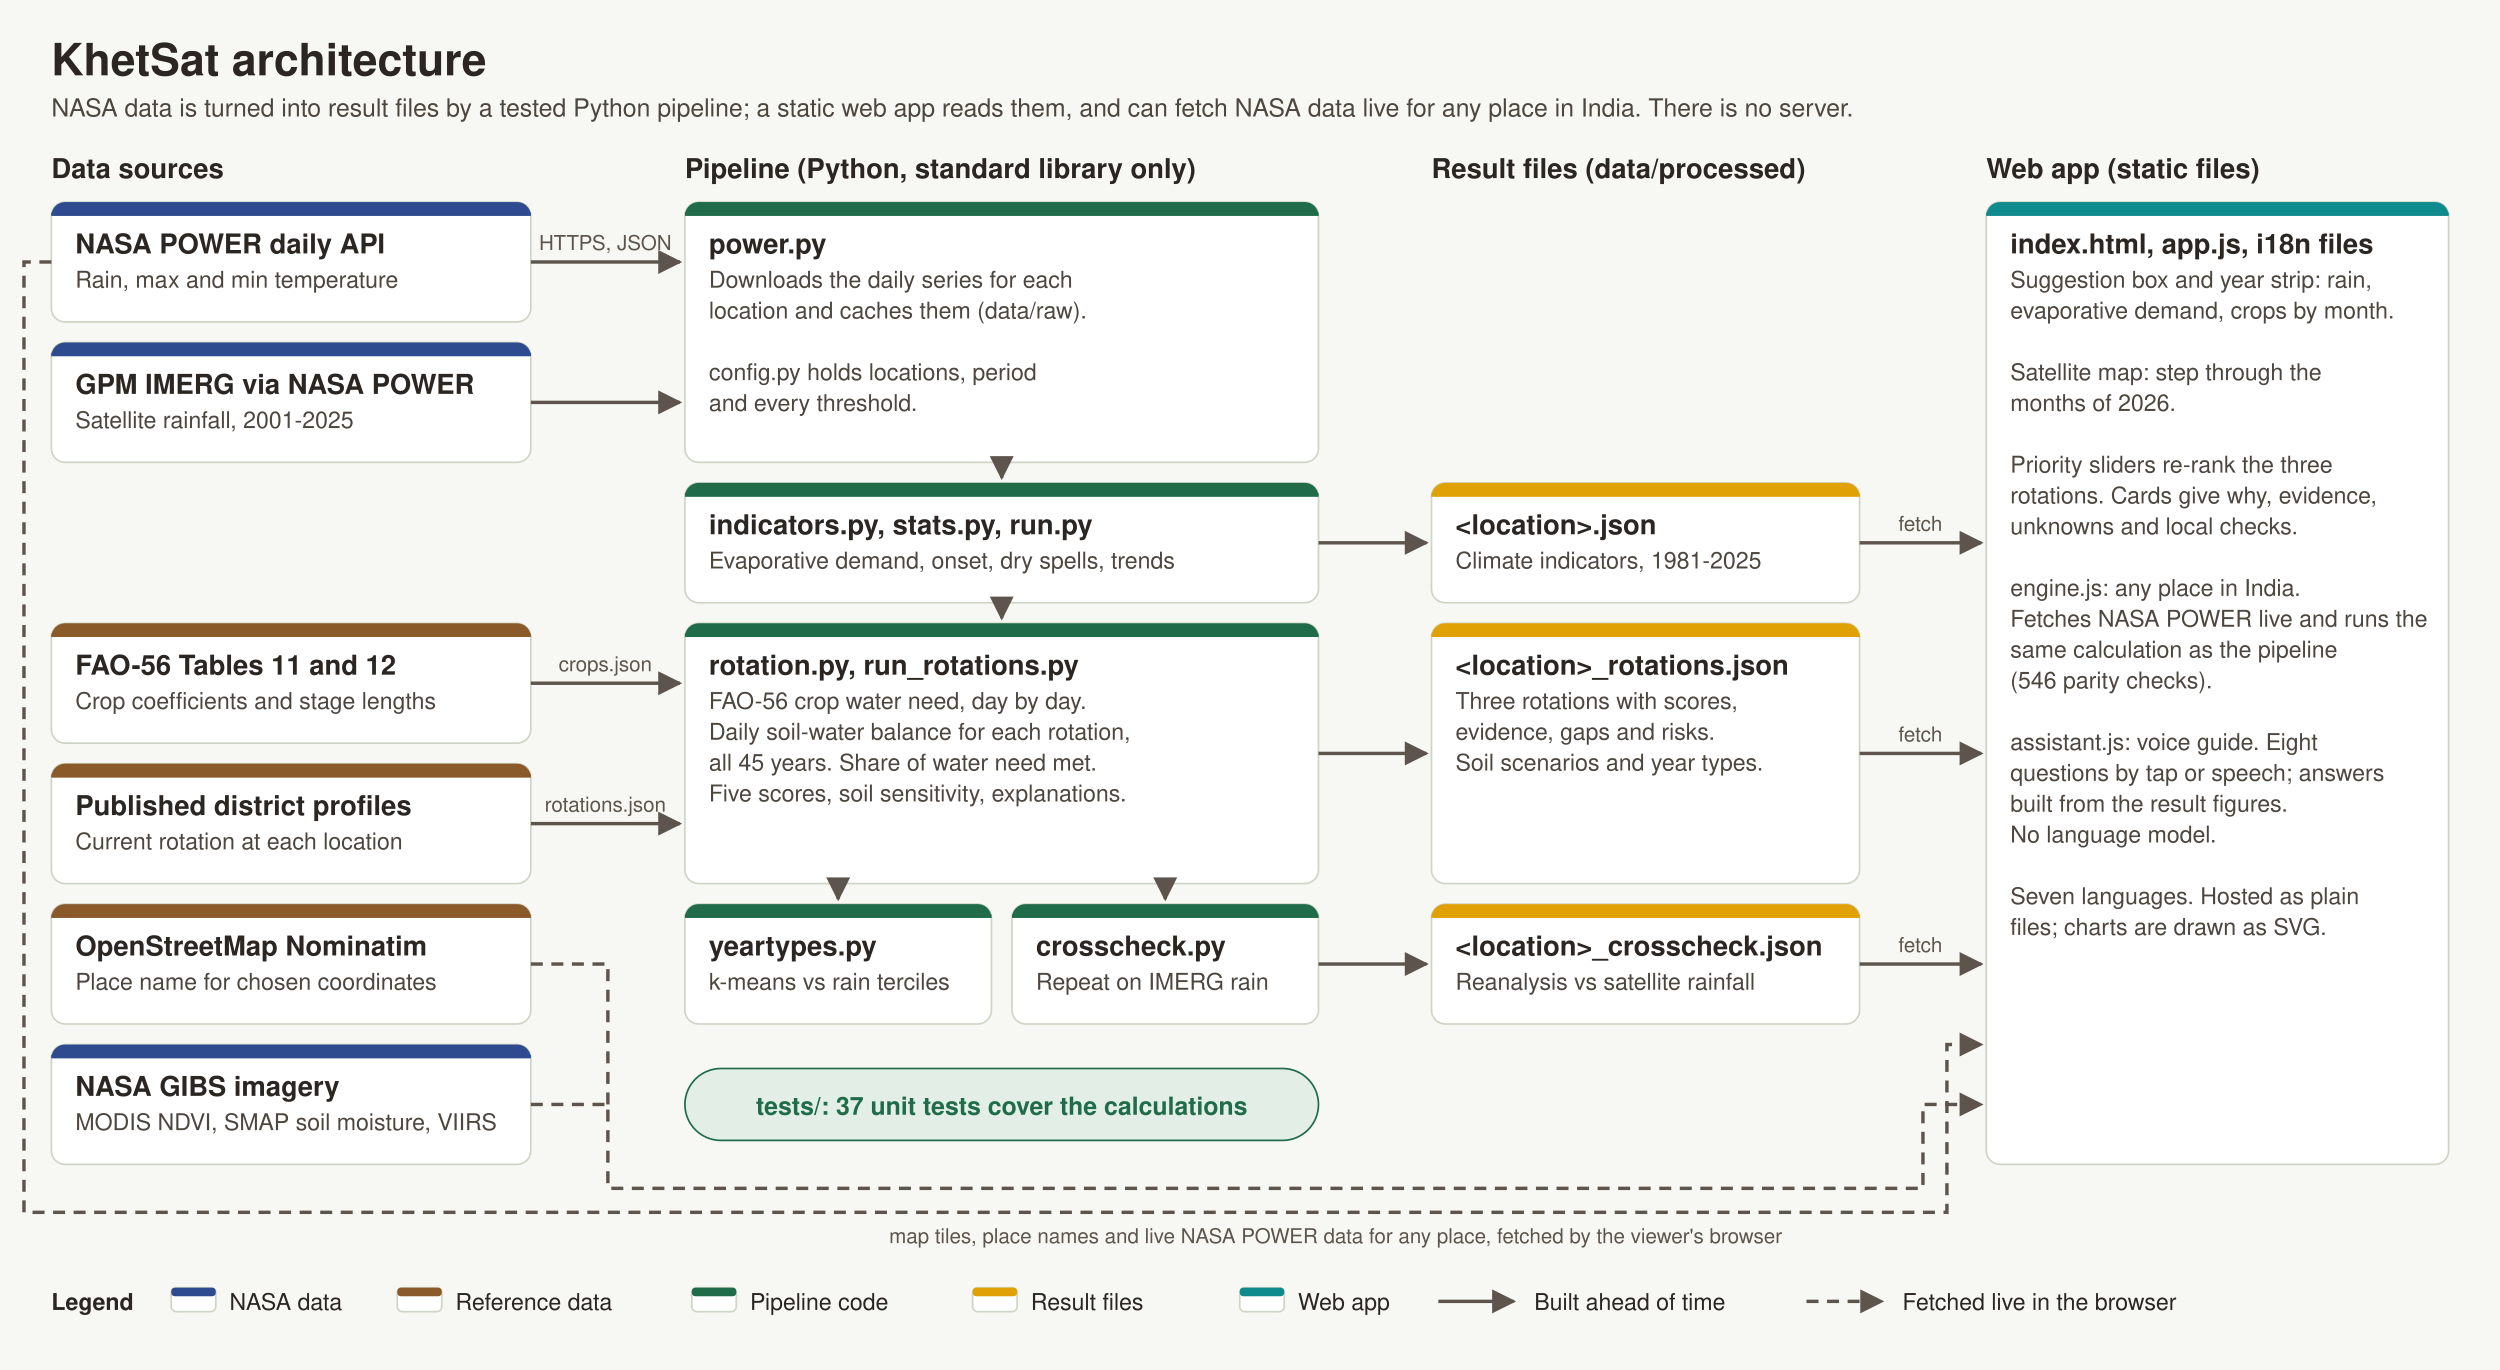
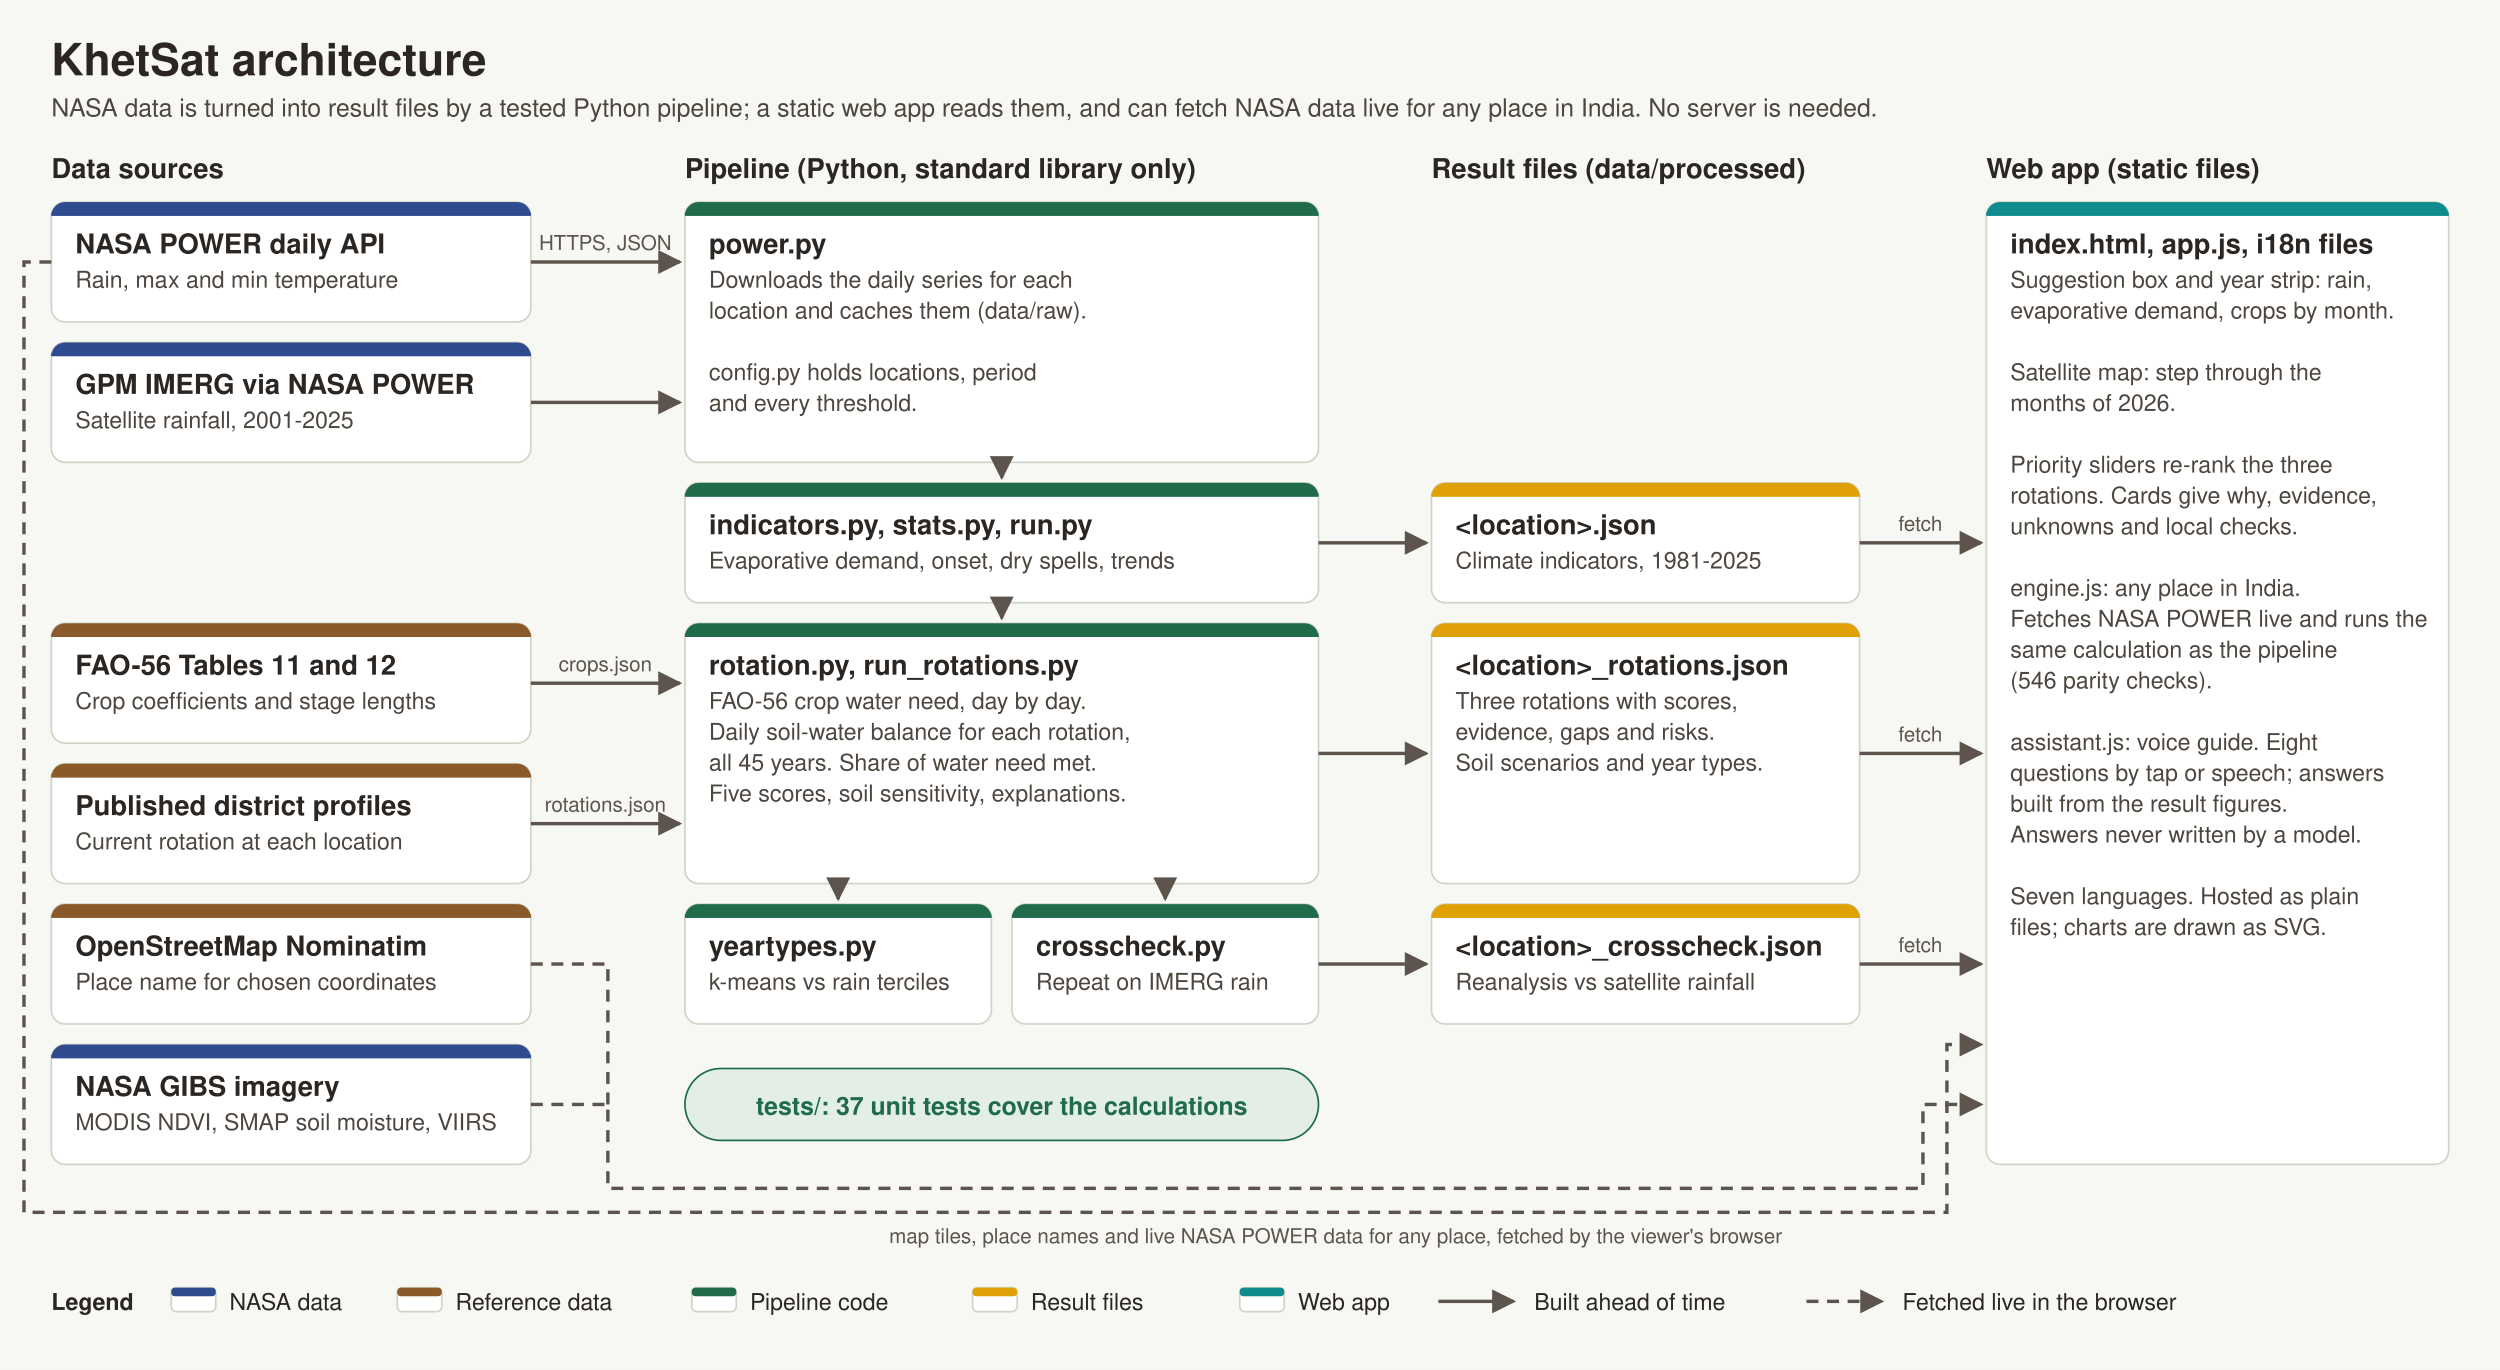
<svg xmlns="http://www.w3.org/2000/svg" viewBox="0 0 1460 800" width="1460" height="800" font-family="Helvetica, Arial, sans-serif" fill="#2b2622">
  <defs>
    <marker id="a" viewBox="0 0 10 10" refX="9" refY="5" markerWidth="7" markerHeight="7" orient="auto-start-reverse">
      <path d="M0,0 L10,5 L0,10 z" fill="#5d554d" />
    </marker>
  </defs>
  <rect width="1460" height="800" fill="#f7f8f3" />
  <text x="30" y="44" font-size="26" font-weight="700">KhetSat architecture</text>
-   <text x="30" y="68" font-size="14.5" fill="#4d463f">NASA data is turned into result files by a tested Python pipeline; a static web app reads them, and can fetch NASA data live for any place in India. There is no server.</text>
+   <text x="30" y="68" font-size="14.5" fill="#4d463f">NASA data is turned into result files by a tested Python pipeline; a static web app reads them, and can fetch NASA data live for any place in India. No server is needed.</text>
  <text x="30" y="104" font-size="16" font-weight="700" fill="#2b2622">Data sources</text>
  <text x="400" y="104" font-size="16" font-weight="700" fill="#2b2622">Pipeline (Python, standard library only)</text>
  <text x="836" y="104" font-size="16" font-weight="700" fill="#2b2622">Result files (data/processed)</text>
  <text x="1160" y="104" font-size="16" font-weight="700" fill="#2b2622">Web app (static files)</text>
  <rect x="30" y="118" width="280" height="70" rx="8" fill="#fff" stroke="#cfd5c6" />
  <path d="M38,118 h264 a8,8 0 0 1 8,8 v0 h-280 v0 a8,8 0 0 1 8,-8 z" fill="#2f4b8f" />
  <rect x="30" y="124" width="280" height="2" fill="#2f4b8f" />
  <text x="44" y="148" font-size="16" font-weight="700">NASA POWER daily API</text>
  <text x="44" y="168" font-size="13.5" fill="#4d463f">Rain, max and min temperature</text>
  <rect x="30" y="200" width="280" height="70" rx="8" fill="#fff" stroke="#cfd5c6" />
  <path d="M38,200 h264 a8,8 0 0 1 8,8 v0 h-280 v0 a8,8 0 0 1 8,-8 z" fill="#2f4b8f" />
  <rect x="30" y="206" width="280" height="2" fill="#2f4b8f" />
  <text x="44" y="230" font-size="16" font-weight="700">GPM IMERG via NASA POWER</text>
  <text x="44" y="250" font-size="13.5" fill="#4d463f">Satellite rainfall, 2001-2025</text>
  <rect x="30" y="364" width="280" height="70" rx="8" fill="#fff" stroke="#cfd5c6" />
  <path d="M38,364 h264 a8,8 0 0 1 8,8 v0 h-280 v0 a8,8 0 0 1 8,-8 z" fill="#8a5a2b" />
  <rect x="30" y="370" width="280" height="2" fill="#8a5a2b" />
  <text x="44" y="394" font-size="16" font-weight="700">FAO-56 Tables 11 and 12</text>
  <text x="44" y="414" font-size="13.5" fill="#4d463f">Crop coefficients and stage lengths</text>
  <rect x="30" y="446" width="280" height="70" rx="8" fill="#fff" stroke="#cfd5c6" />
  <path d="M38,446 h264 a8,8 0 0 1 8,8 v0 h-280 v0 a8,8 0 0 1 8,-8 z" fill="#8a5a2b" />
  <rect x="30" y="452" width="280" height="2" fill="#8a5a2b" />
  <text x="44" y="476" font-size="16" font-weight="700">Published district profiles</text>
  <text x="44" y="496" font-size="13.5" fill="#4d463f">Current rotation at each location</text>
  <rect x="30" y="610" width="280" height="70" rx="8" fill="#fff" stroke="#cfd5c6" />
  <path d="M38,610 h264 a8,8 0 0 1 8,8 v0 h-280 v0 a8,8 0 0 1 8,-8 z" fill="#2f4b8f" />
  <rect x="30" y="616" width="280" height="2" fill="#2f4b8f" />
  <text x="44" y="640" font-size="16" font-weight="700">NASA GIBS imagery</text>
  <text x="44" y="660" font-size="13.5" fill="#4d463f">MODIS NDVI, SMAP soil moisture, VIIRS</text>
  <rect x="30" y="528" width="280" height="70" rx="8" fill="#fff" stroke="#cfd5c6" />
  <path d="M38,528 h264 a8,8 0 0 1 8,8 v0 h-280 v0 a8,8 0 0 1 8,-8 z" fill="#8a5a2b" />
  <rect x="30" y="534" width="280" height="2" fill="#8a5a2b" />
  <text x="44" y="558" font-size="16" font-weight="700">OpenStreetMap Nominatim</text>
  <text x="44" y="578" font-size="13.5" fill="#4d463f">Place name for chosen coordinates</text>
  <rect x="400" y="118" width="370" height="152" rx="8" fill="#fff" stroke="#cfd5c6" />
  <path d="M408,118 h354 a8,8 0 0 1 8,8 v0 h-370 v0 a8,8 0 0 1 8,-8 z" fill="#1f6b4a" />
  <rect x="400" y="124" width="370" height="2" fill="#1f6b4a" />
  <text x="414" y="148" font-size="16" font-weight="700">power.py</text>
  <text x="414" y="168" font-size="13.5" fill="#4d463f">Downloads the daily series for each</text>
  <text x="414" y="186" font-size="13.5" fill="#4d463f">location and caches them (data/raw).</text>
  <text x="414" y="204" font-size="13.5" fill="#4d463f" />
  <text x="414" y="222" font-size="13.5" fill="#4d463f">config.py holds locations, period</text>
  <text x="414" y="240" font-size="13.5" fill="#4d463f">and every threshold.</text>
  <rect x="400" y="282" width="370" height="70" rx="8" fill="#fff" stroke="#cfd5c6" />
  <path d="M408,282 h354 a8,8 0 0 1 8,8 v0 h-370 v0 a8,8 0 0 1 8,-8 z" fill="#1f6b4a" />
  <rect x="400" y="288" width="370" height="2" fill="#1f6b4a" />
  <text x="414" y="312" font-size="16" font-weight="700">indicators.py, stats.py, run.py</text>
  <text x="414" y="332" font-size="13.5" fill="#4d463f">Evaporative demand, onset, dry spells, trends</text>
  <rect x="400" y="364" width="370" height="152" rx="8" fill="#fff" stroke="#cfd5c6" />
  <path d="M408,364 h354 a8,8 0 0 1 8,8 v0 h-370 v0 a8,8 0 0 1 8,-8 z" fill="#1f6b4a" />
  <rect x="400" y="370" width="370" height="2" fill="#1f6b4a" />
  <text x="414" y="394" font-size="16" font-weight="700">rotation.py, run_rotations.py</text>
  <text x="414" y="414" font-size="13.5" fill="#4d463f">FAO-56 crop water need, day by day.</text>
  <text x="414" y="432" font-size="13.5" fill="#4d463f">Daily soil-water balance for each rotation,</text>
  <text x="414" y="450" font-size="13.5" fill="#4d463f">all 45 years. Share of water need met.</text>
  <text x="414" y="468" font-size="13.5" fill="#4d463f">Five scores, soil sensitivity, explanations.</text>
  <rect x="400" y="528" width="179" height="70" rx="8" fill="#fff" stroke="#cfd5c6" />
  <path d="M408,528 h163 a8,8 0 0 1 8,8 v0 h-179 v0 a8,8 0 0 1 8,-8 z" fill="#1f6b4a" />
  <rect x="400" y="534" width="179" height="2" fill="#1f6b4a" />
  <text x="414" y="558" font-size="16" font-weight="700">yeartypes.py</text>
  <text x="414" y="578" font-size="13.5" fill="#4d463f">k-means vs rain terciles</text>
  <rect x="591" y="528" width="179" height="70" rx="8" fill="#fff" stroke="#cfd5c6" />
  <path d="M599,528 h163 a8,8 0 0 1 8,8 v0 h-179 v0 a8,8 0 0 1 8,-8 z" fill="#1f6b4a" />
  <rect x="591" y="534" width="179" height="2" fill="#1f6b4a" />
  <text x="605" y="558" font-size="16" font-weight="700">crosscheck.py</text>
  <text x="605" y="578" font-size="13.5" fill="#4d463f">Repeat on IMERG rain</text>
  <rect x="400" y="624" width="370" height="42" rx="21" fill="#e3efe6" stroke="#1f6b4a" />
  <text x="585.0" y="651" font-size="14.5" text-anchor="middle" fill="#1f6b4a" font-weight="700">tests/: 37 unit tests cover the calculations</text>
  <rect x="836" y="282" width="250" height="70" rx="8" fill="#fff" stroke="#cfd5c6" />
  <path d="M844,282 h234 a8,8 0 0 1 8,8 v0 h-250 v0 a8,8 0 0 1 8,-8 z" fill="#e0a106" />
  <rect x="836" y="288" width="250" height="2" fill="#e0a106" />
  <text x="850" y="312" font-size="16" font-weight="700">&lt;location&gt;.json</text>
  <text x="850" y="332" font-size="13.5" fill="#4d463f">Climate indicators, 1981-2025</text>
  <rect x="836" y="364" width="250" height="152" rx="8" fill="#fff" stroke="#cfd5c6" />
  <path d="M844,364 h234 a8,8 0 0 1 8,8 v0 h-250 v0 a8,8 0 0 1 8,-8 z" fill="#e0a106" />
  <rect x="836" y="370" width="250" height="2" fill="#e0a106" />
  <text x="850" y="394" font-size="16" font-weight="700">&lt;location&gt;_rotations.json</text>
  <text x="850" y="414" font-size="13.5" fill="#4d463f">Three rotations with scores,</text>
  <text x="850" y="432" font-size="13.5" fill="#4d463f">evidence, gaps and risks.</text>
  <text x="850" y="450" font-size="13.5" fill="#4d463f">Soil scenarios and year types.</text>
  <rect x="836" y="528" width="250" height="70" rx="8" fill="#fff" stroke="#cfd5c6" />
  <path d="M844,528 h234 a8,8 0 0 1 8,8 v0 h-250 v0 a8,8 0 0 1 8,-8 z" fill="#e0a106" />
  <rect x="836" y="534" width="250" height="2" fill="#e0a106" />
  <text x="850" y="558" font-size="16" font-weight="700">&lt;location&gt;_crosscheck.json</text>
  <text x="850" y="578" font-size="13.5" fill="#4d463f">Reanalysis vs satellite rainfall</text>
  <rect x="1160" y="118" width="270" height="562" rx="8" fill="#fff" stroke="#cfd5c6" />
  <path d="M1168,118 h254 a8,8 0 0 1 8,8 v0 h-270 v0 a8,8 0 0 1 8,-8 z" fill="#0f8b8d" />
  <rect x="1160" y="124" width="270" height="2" fill="#0f8b8d" />
  <text x="1174" y="148" font-size="16" font-weight="700">index.html, app.js, i18n files</text>
  <text x="1174" y="168" font-size="13.5" fill="#4d463f">Suggestion box and year strip: rain,</text>
  <text x="1174" y="186" font-size="13.5" fill="#4d463f">evaporative demand, crops by month.</text>
  <text x="1174" y="222" font-size="13.5" fill="#4d463f">Satellite map: step through the</text>
  <text x="1174" y="240" font-size="13.5" fill="#4d463f">months of 2026.</text>
  <text x="1174" y="276" font-size="13.5" fill="#4d463f">Priority sliders re-rank the three</text>
  <text x="1174" y="294" font-size="13.5" fill="#4d463f">rotations. Cards give why, evidence,</text>
  <text x="1174" y="312" font-size="13.5" fill="#4d463f">unknowns and local checks.</text>
  <text x="1174" y="348" font-size="13.5" fill="#4d463f">engine.js: any place in India.</text>
  <text x="1174" y="366" font-size="13.5" fill="#4d463f">Fetches NASA POWER live and runs the</text>
  <text x="1174" y="384" font-size="13.5" fill="#4d463f">same calculation as the pipeline</text>
  <text x="1174" y="402" font-size="13.5" fill="#4d463f">(546 parity checks).</text>
  <text x="1174" y="438" font-size="13.5" fill="#4d463f">assistant.js: voice guide. Eight</text>
  <text x="1174" y="456" font-size="13.5" fill="#4d463f">questions by tap or speech; answers</text>
  <text x="1174" y="474" font-size="13.5" fill="#4d463f">built from the result figures.</text>
-   <text x="1174" y="492" font-size="13.5" fill="#4d463f">No language model.</text>
+   <text x="1174" y="492" font-size="13.5" fill="#4d463f">Answers never written by a model.</text>
  <text x="1174" y="528" font-size="13.5" fill="#4d463f">Seven languages. Hosted as plain</text>
  <text x="1174" y="546" font-size="13.5" fill="#4d463f">files; charts are drawn as SVG.</text>
  <line x1="310" y1="153" x2="397" y2="153" stroke="#5d554d" stroke-width="2" marker-end="url(#a)" />
  <text x="353.5" y="146.0" font-size="12" text-anchor="middle" fill="#5d554d">HTTPS, JSON</text>
  <line x1="310" y1="235" x2="397" y2="235" stroke="#5d554d" stroke-width="2" marker-end="url(#a)" />
  <line x1="310" y1="399" x2="397" y2="399" stroke="#5d554d" stroke-width="2" marker-end="url(#a)" />
  <text x="353.5" y="392.0" font-size="12" text-anchor="middle" fill="#5d554d">crops.json</text>
  <line x1="310" y1="481" x2="397" y2="481" stroke="#5d554d" stroke-width="2" marker-end="url(#a)" />
  <text x="353.5" y="474.0" font-size="12" text-anchor="middle" fill="#5d554d">rotations.json</text>
  <line x1="585.0" y1="270" x2="585.0" y2="279" stroke="#5d554d" stroke-width="2" marker-end="url(#a)" />
  <line x1="585.0" y1="352" x2="585.0" y2="361" stroke="#5d554d" stroke-width="2" marker-end="url(#a)" />
  <line x1="489.5" y1="516" x2="489.5" y2="525" stroke="#5d554d" stroke-width="2" marker-end="url(#a)" />
  <line x1="680.5" y1="516" x2="680.5" y2="525" stroke="#5d554d" stroke-width="2" marker-end="url(#a)" />
  <line x1="770" y1="317" x2="833" y2="317" stroke="#5d554d" stroke-width="2" marker-end="url(#a)" />
  <line x1="770" y1="440" x2="833" y2="440" stroke="#5d554d" stroke-width="2" marker-end="url(#a)" />
  <line x1="770" y1="563" x2="833" y2="563" stroke="#5d554d" stroke-width="2" marker-end="url(#a)" />
  <line x1="1086" y1="317" x2="1157" y2="317" stroke="#5d554d" stroke-width="2" marker-end="url(#a)" />
  <text x="1121.5" y="310.0" font-size="12" text-anchor="middle" fill="#5d554d">fetch</text>
  <line x1="1086" y1="440" x2="1157" y2="440" stroke="#5d554d" stroke-width="2" marker-end="url(#a)" />
  <text x="1121.5" y="433.0" font-size="12" text-anchor="middle" fill="#5d554d">fetch</text>
  <line x1="1086" y1="563" x2="1157" y2="563" stroke="#5d554d" stroke-width="2" marker-end="url(#a)" />
  <text x="1121.5" y="556.0" font-size="12" text-anchor="middle" fill="#5d554d">fetch</text>
  <path d="M310,645 H355 V694 H1123 V645 H1157" fill="none" stroke="#5d554d" stroke-width="2" stroke-dasharray="7 5" marker-end="url(#a)" />
  <path d="M310,563 H355 V645" fill="none" stroke="#5d554d" stroke-width="2" stroke-dasharray="7 5" />
  <path d="M30,153 H14 V708 H1137 V610 H1157" fill="none" stroke="#5d554d" stroke-width="2" stroke-dasharray="7 5" marker-end="url(#a)" />
  <text x="780.0" y="726" font-size="12" text-anchor="middle" fill="#5d554d">map tiles, place names and live NASA POWER data for any place, fetched by the viewer's browser</text>
  <text x="30" y="765" font-size="13.5" font-weight="700">Legend</text>
  <rect x="100" y="752" width="26" height="14" rx="3" fill="#fff" stroke="#cfd5c6" />
  <rect x="100" y="752" width="26" height="5" rx="2" fill="#2f4b8f" />
  <text x="134" y="765" font-size="13.5">NASA data</text>
  <rect x="232" y="752" width="26" height="14" rx="3" fill="#fff" stroke="#cfd5c6" />
  <rect x="232" y="752" width="26" height="5" rx="2" fill="#8a5a2b" />
  <text x="266" y="765" font-size="13.5">Reference data</text>
  <rect x="404" y="752" width="26" height="14" rx="3" fill="#fff" stroke="#cfd5c6" />
  <rect x="404" y="752" width="26" height="5" rx="2" fill="#1f6b4a" />
  <text x="438" y="765" font-size="13.5">Pipeline code</text>
  <rect x="568" y="752" width="26" height="14" rx="3" fill="#fff" stroke="#cfd5c6" />
  <rect x="568" y="752" width="26" height="5" rx="2" fill="#e0a106" />
  <text x="602" y="765" font-size="13.5">Result files</text>
  <rect x="724" y="752" width="26" height="14" rx="3" fill="#fff" stroke="#cfd5c6" />
  <rect x="724" y="752" width="26" height="5" rx="2" fill="#0f8b8d" />
  <text x="758" y="765" font-size="13.5">Web app</text>
  <line x1="840" y1="760" x2="884" y2="760" stroke="#5d554d" stroke-width="2" marker-end="url(#a)" />
  <text x="896" y="765" font-size="13.5">Built ahead of time</text>
  <line x1="1055" y1="760" x2="1099" y2="760" stroke="#5d554d" stroke-width="2" stroke-dasharray="7 5" marker-end="url(#a)" />
  <text x="1111" y="765" font-size="13.5">Fetched live in the browser</text>
</svg>
